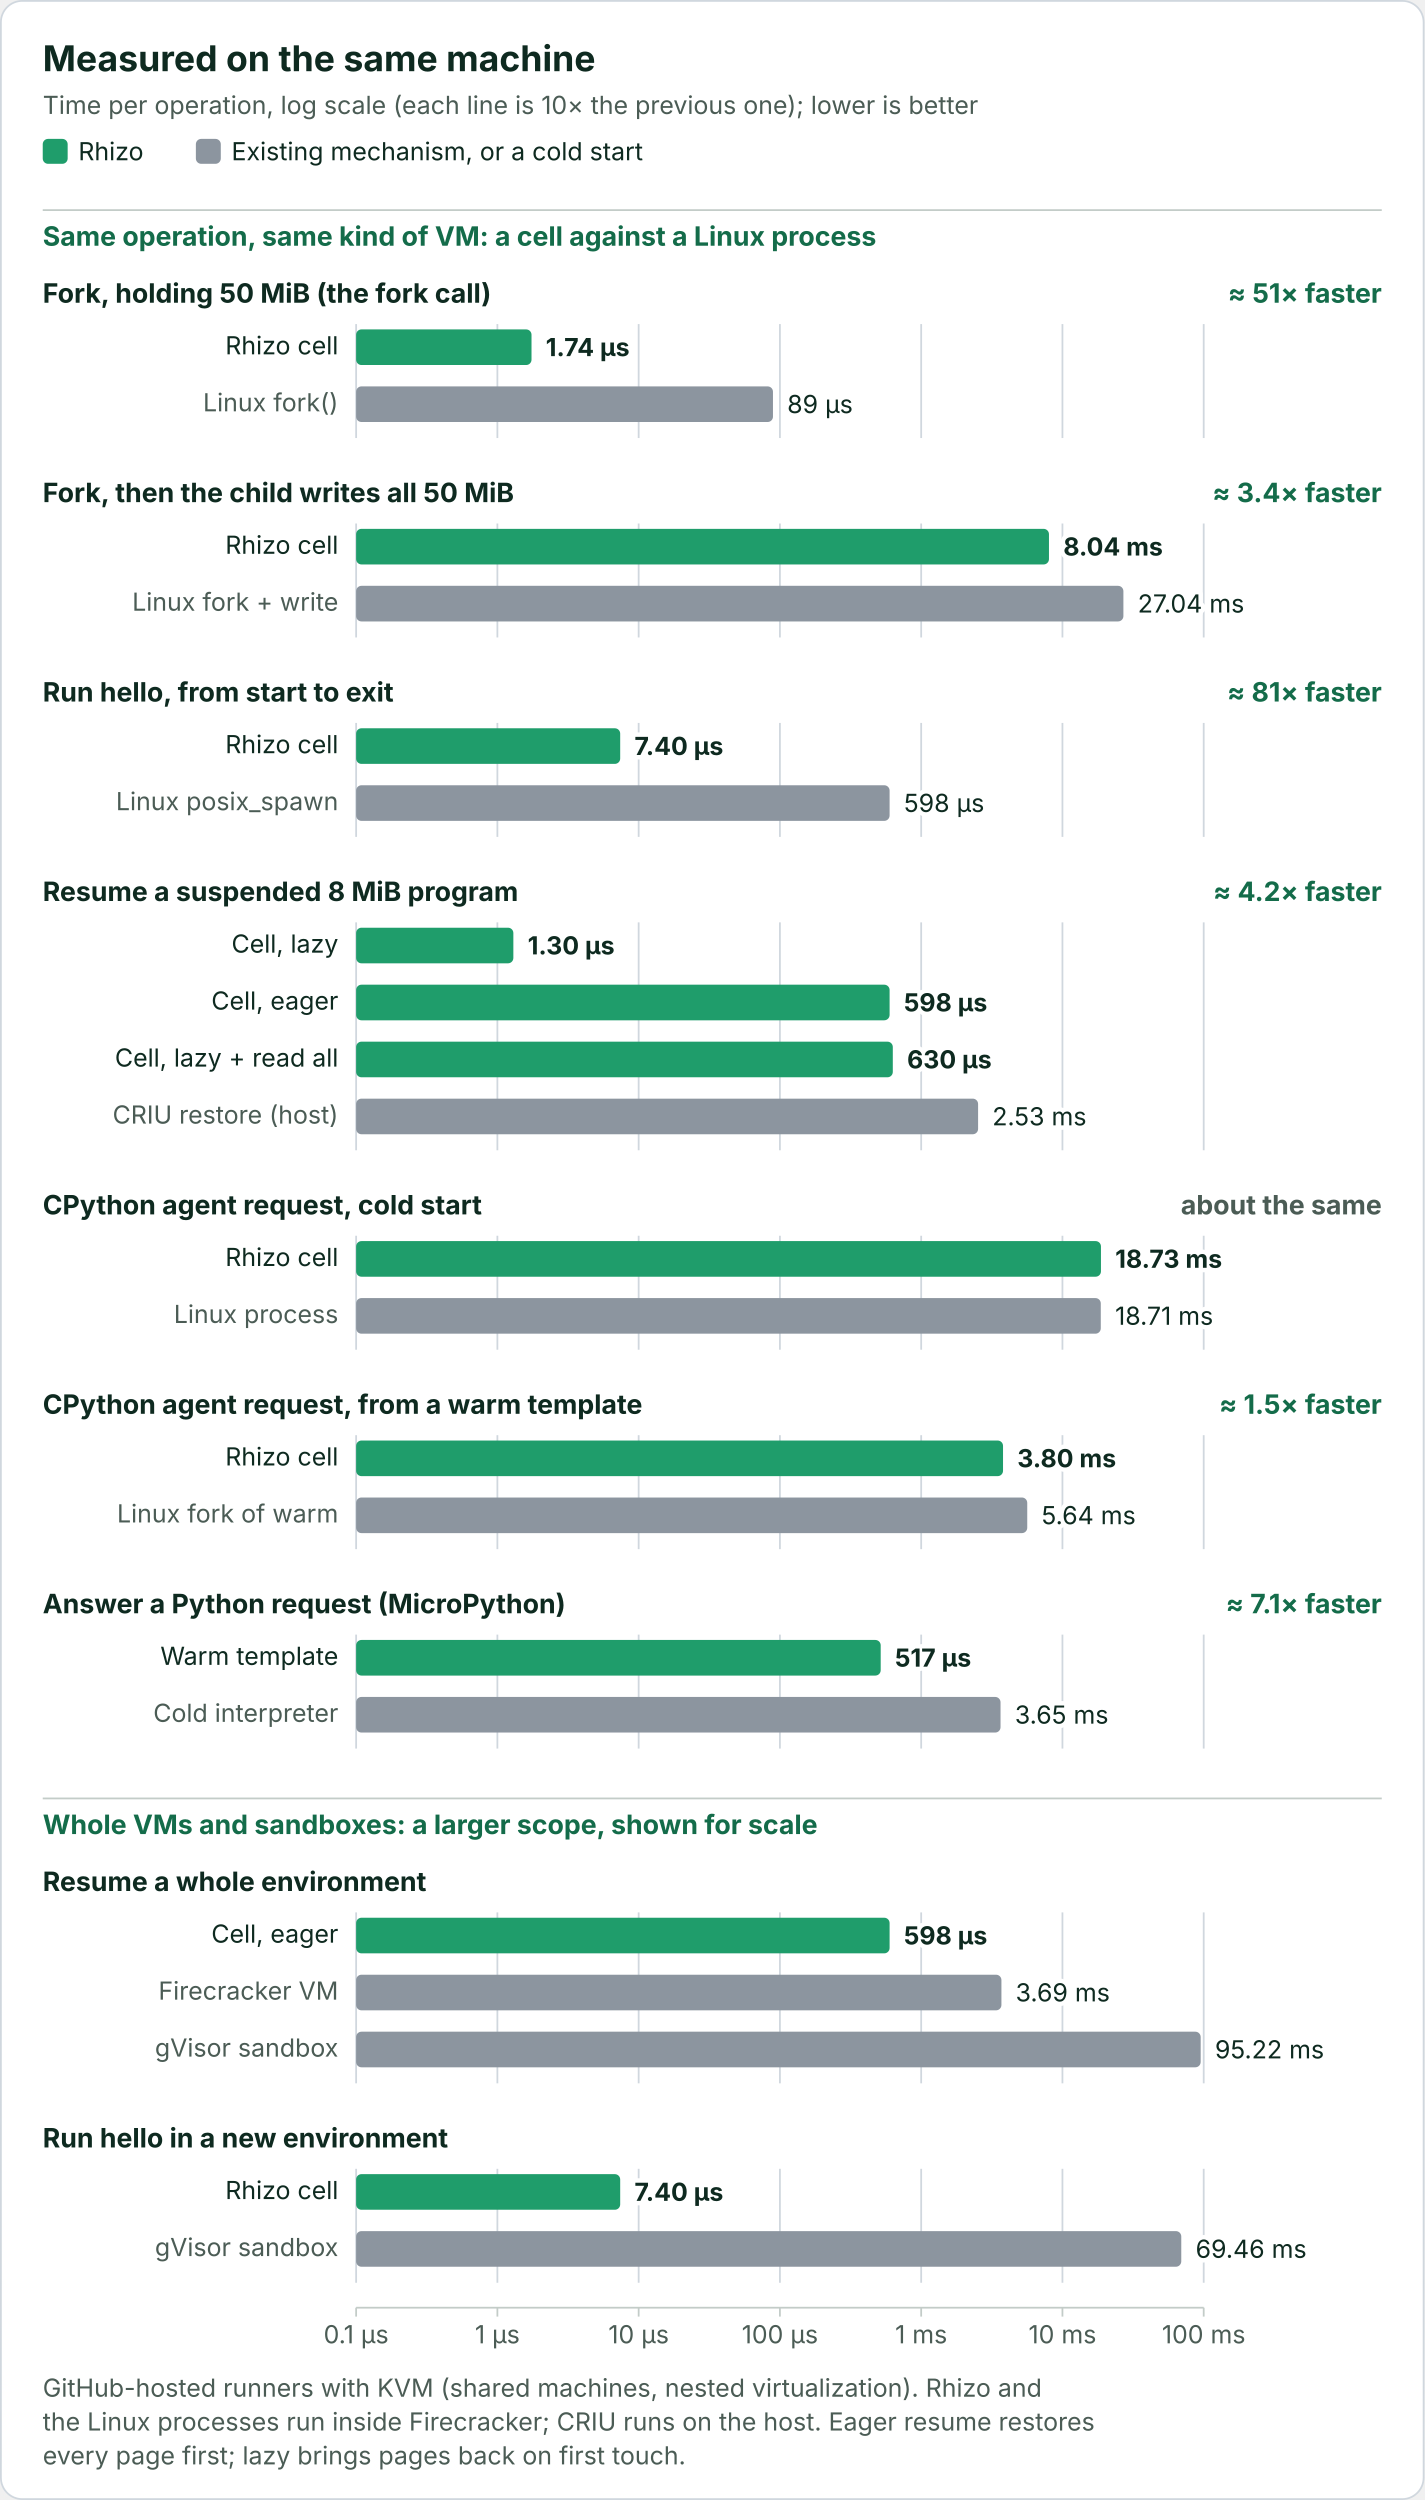
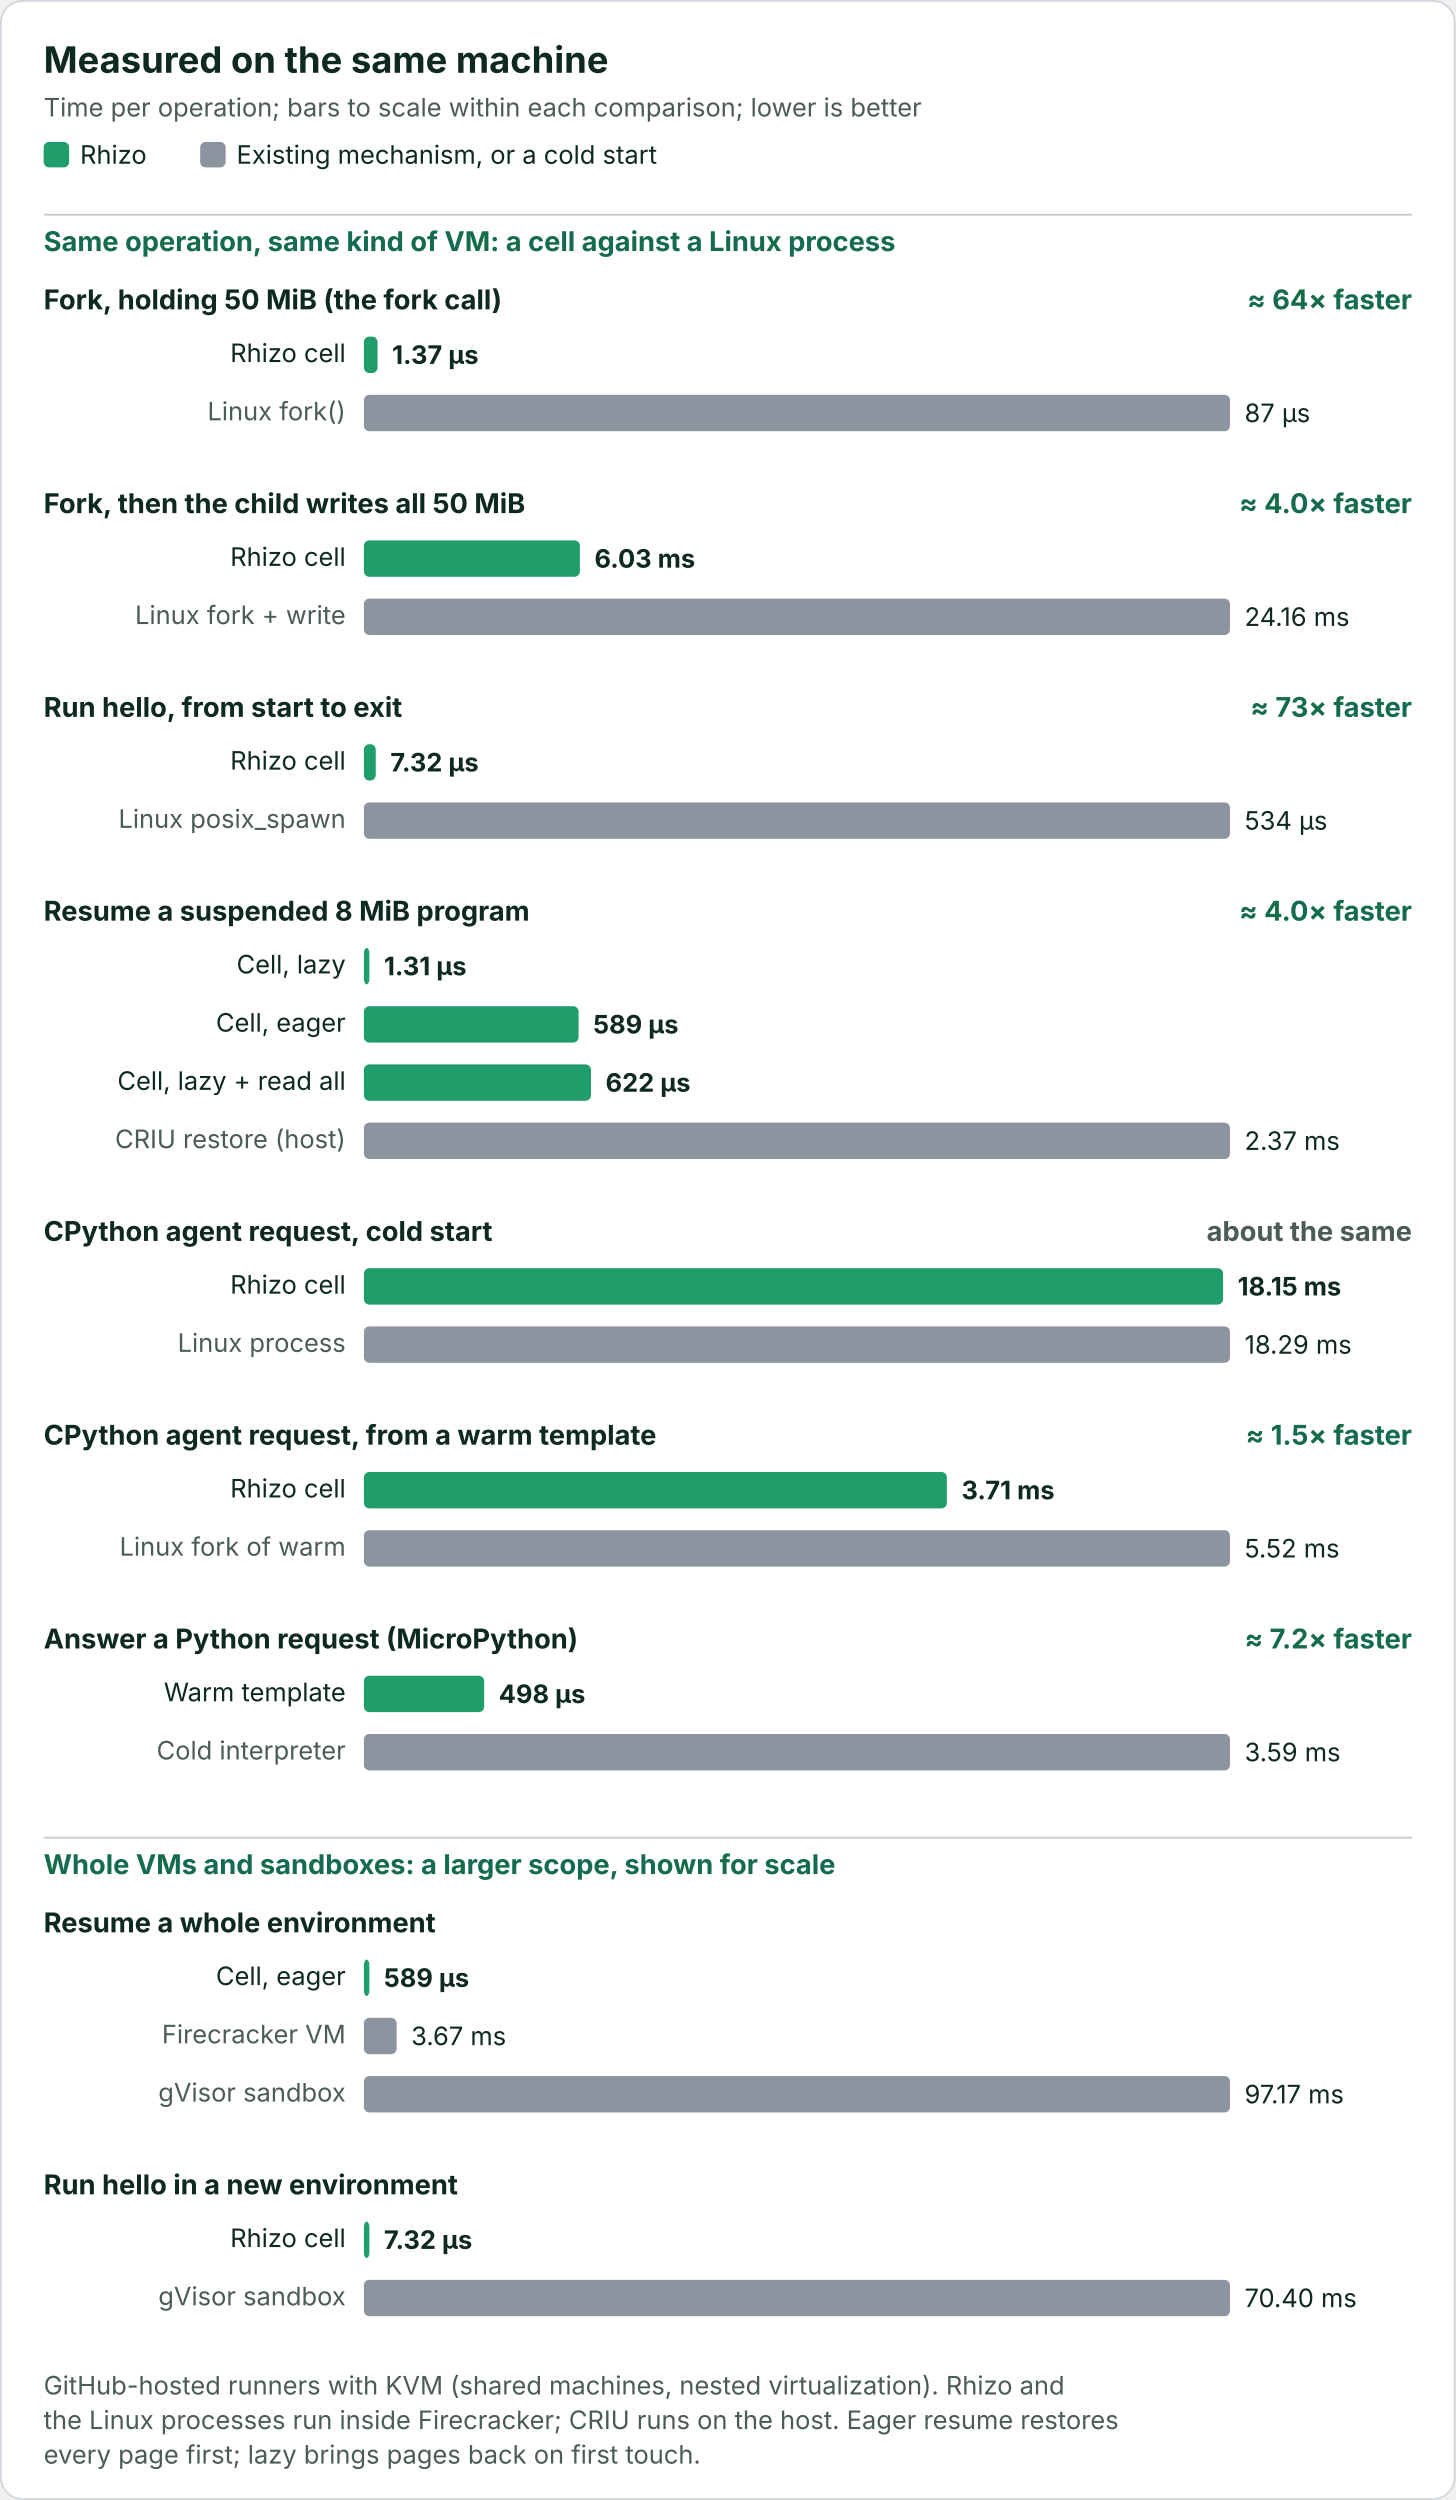
- <svg xmlns="http://www.w3.org/2000/svg" viewBox="0 0 800 1404" width="800" height="1404" role="img" font-family="Inter, -apple-system, Segoe UI, Helvetica, Arial, sans-serif">
+ <svg xmlns="http://www.w3.org/2000/svg" viewBox="0 0 800 1374" width="800" height="1374" role="img" font-family="Inter, -apple-system, Segoe UI, Helvetica, Arial, sans-serif">
  <defs>
    <marker id="a" viewBox="0 0 10 10" refX="9" refY="5" markerWidth="7" markerHeight="7" orient="auto-start-reverse">
      <path d="M0 0L10 5L0 10z" fill="#57706a" />
    </marker>
  </defs>
-   <rect class="bg" x="0.5" y="0.5" width="799" height="1403" rx="12" fill="#ffffff" stroke="#d0d7de" />
+   <rect class="bg" x="0.5" y="0.5" width="799" height="1373" rx="12" fill="#ffffff" stroke="#d0d7de" />
  <text x="24" y="40" font-size="20" fill="#0e2a20" font-weight="700">Measured on the same machine</text>
-   <text x="24" y="64" font-size="14" fill="#4b5c55">Time per operation, log scale (each line is 10× the previous one); lower is better</text>
+   <text x="24" y="64" font-size="14" fill="#4b5c55">Time per operation; bars to scale within each comparison; lower is better</text>
  <rect x="24" y="78" width="14" height="14" rx="3" fill="#1f9d6b" stroke="#1f9d6b" stroke-width="0" />
  <text x="44" y="90" font-size="14" fill="#0e2a20">Rhizo</text>
  <rect x="110" y="78" width="14" height="14" rx="3" fill="#8c959f" stroke="#8c959f" stroke-width="0" />
  <text x="130" y="90" font-size="14" fill="#0e2a20">Existing mechanism, or a cold start</text>
-   <line x1="200" y1="1296" x2="676" y2="1296" stroke="#c3ccc8" stroke-width="1" />
-   <line x1="200.0" y1="1296" x2="200.0" y2="1301" stroke="#c3ccc8" stroke-width="1" />
-   <text x="200.0" y="1316" font-size="14" fill="#4b5c55" text-anchor="middle">0.1 µs</text>
-   <line x1="279.333" y1="1296" x2="279.333" y2="1301" stroke="#c3ccc8" stroke-width="1" />
-   <text x="279.333" y="1316" font-size="14" fill="#4b5c55" text-anchor="middle">1 µs</text>
-   <line x1="358.667" y1="1296" x2="358.667" y2="1301" stroke="#c3ccc8" stroke-width="1" />
-   <text x="358.667" y="1316" font-size="14" fill="#4b5c55" text-anchor="middle">10 µs</text>
-   <line x1="438.0" y1="1296" x2="438.0" y2="1301" stroke="#c3ccc8" stroke-width="1" />
-   <text x="438.0" y="1316" font-size="14" fill="#4b5c55" text-anchor="middle">100 µs</text>
-   <line x1="517.333" y1="1296" x2="517.333" y2="1301" stroke="#c3ccc8" stroke-width="1" />
-   <text x="517.333" y="1316" font-size="14" fill="#4b5c55" text-anchor="middle">1 ms</text>
-   <line x1="596.667" y1="1296" x2="596.667" y2="1301" stroke="#c3ccc8" stroke-width="1" />
-   <text x="596.667" y="1316" font-size="14" fill="#4b5c55" text-anchor="middle">10 ms</text>
-   <line x1="676.0" y1="1296" x2="676.0" y2="1301" stroke="#c3ccc8" stroke-width="1" />
-   <text x="676.0" y="1316" font-size="14" fill="#4b5c55" text-anchor="middle">100 ms</text>
  <line x1="24" y1="118" x2="776" y2="118" stroke="#c3ccc8" stroke-width="1" />
  <text x="24" y="138" font-size="15" fill="#146c4a" font-weight="700">Same operation, same kind of VM: a cell against a Linux process</text>
  <text x="24" y="170" font-size="15" fill="#0e2a20" font-weight="700">Fork, holding 50 MiB (the fork call)</text>
-   <text x="776" y="170" font-size="15" fill="#146c4a" font-weight="700" text-anchor="end">≈ 51× faster</text>
-   <line x1="200.0" y1="182" x2="200.0" y2="246" stroke="#d0d7de" stroke-width="1" />
-   <line x1="279.333" y1="182" x2="279.333" y2="246" stroke="#d0d7de" stroke-width="1" />
-   <line x1="358.667" y1="182" x2="358.667" y2="246" stroke="#d0d7de" stroke-width="1" />
-   <line x1="438.0" y1="182" x2="438.0" y2="246" stroke="#d0d7de" stroke-width="1" />
-   <line x1="517.333" y1="182" x2="517.333" y2="246" stroke="#d0d7de" stroke-width="1" />
-   <line x1="596.667" y1="182" x2="596.667" y2="246" stroke="#d0d7de" stroke-width="1" />
-   <line x1="676.0" y1="182" x2="676.0" y2="246" stroke="#d0d7de" stroke-width="1" />
+   <text x="776" y="170" font-size="15" fill="#146c4a" font-weight="700" text-anchor="end">≈ 64× faster</text>
  <text x="190" y="199" font-size="14" fill="#0e2a20" text-anchor="end">Rhizo cell</text>
-   <rect x="200" y="185" width="98.5" height="20" rx="3" fill="#1f9d6b" stroke="#1f9d6b" stroke-width="0" />
-   <text x="306.476" y="200" font-size="14" fill="#0e2a20" font-weight="700" stroke="#ffffff" stroke-width="5" stroke-linejoin="round" paint-order="stroke">1.74 µs</text>
+   <rect x="200" y="185" width="7.5" height="20" rx="3" fill="#1f9d6b" stroke="#1f9d6b" stroke-width="0" />
+   <text x="215.495" y="200" font-size="14" fill="#0e2a20" font-weight="700" stroke="#ffffff" stroke-width="5" stroke-linejoin="round" paint-order="stroke">1.37 µs</text>
  <text x="190" y="231" font-size="14" fill="#4b5c55" text-anchor="end">Linux fork()</text>
-   <rect x="200" y="217" width="234.1" height="20" rx="3" fill="#8c959f" stroke="#8c959f" stroke-width="0" />
-   <text x="442.083" y="232" font-size="14" fill="#0e2a20" font-weight="400" stroke="#ffffff" stroke-width="5" stroke-linejoin="round" paint-order="stroke">89 µs</text>
+   <rect x="200" y="217" width="476.0" height="20" rx="3" fill="#8c959f" stroke="#8c959f" stroke-width="0" />
+   <text x="684.0" y="232" font-size="14" fill="#0e2a20" font-weight="400" stroke="#ffffff" stroke-width="5" stroke-linejoin="round" paint-order="stroke">87 µs</text>
  <text x="24" y="282" font-size="15" fill="#0e2a20" font-weight="700">Fork, then the child writes all 50 MiB</text>
-   <text x="776" y="282" font-size="15" fill="#146c4a" font-weight="700" text-anchor="end">≈ 3.4× faster</text>
-   <line x1="200.0" y1="294" x2="200.0" y2="358" stroke="#d0d7de" stroke-width="1" />
-   <line x1="279.333" y1="294" x2="279.333" y2="358" stroke="#d0d7de" stroke-width="1" />
-   <line x1="358.667" y1="294" x2="358.667" y2="358" stroke="#d0d7de" stroke-width="1" />
-   <line x1="438.0" y1="294" x2="438.0" y2="358" stroke="#d0d7de" stroke-width="1" />
-   <line x1="517.333" y1="294" x2="517.333" y2="358" stroke="#d0d7de" stroke-width="1" />
-   <line x1="596.667" y1="294" x2="596.667" y2="358" stroke="#d0d7de" stroke-width="1" />
-   <line x1="676.0" y1="294" x2="676.0" y2="358" stroke="#d0d7de" stroke-width="1" />
+   <text x="776" y="282" font-size="15" fill="#146c4a" font-weight="700" text-anchor="end">≈ 4.0× faster</text>
  <text x="190" y="311" font-size="14" fill="#0e2a20" text-anchor="end">Rhizo cell</text>
-   <rect x="200" y="297" width="389.1" height="20" rx="3" fill="#1f9d6b" stroke="#1f9d6b" stroke-width="0" />
-   <text x="597.144" y="312" font-size="14" fill="#0e2a20" font-weight="700" stroke="#ffffff" stroke-width="5" stroke-linejoin="round" paint-order="stroke">8.04 ms</text>
+   <rect x="200" y="297" width="118.7" height="20" rx="3" fill="#1f9d6b" stroke="#1f9d6b" stroke-width="0" />
+   <text x="326.713" y="312" font-size="14" fill="#0e2a20" font-weight="700" stroke="#ffffff" stroke-width="5" stroke-linejoin="round" paint-order="stroke">6.03 ms</text>
  <text x="190" y="343" font-size="14" fill="#4b5c55" text-anchor="end">Linux fork + write</text>
-   <rect x="200" y="329" width="430.9" height="20" rx="3" fill="#8c959f" stroke="#8c959f" stroke-width="0" />
-   <text x="638.941" y="344" font-size="14" fill="#0e2a20" font-weight="400" stroke="#ffffff" stroke-width="5" stroke-linejoin="round" paint-order="stroke">27.04 ms</text>
+   <rect x="200" y="329" width="476.0" height="20" rx="3" fill="#8c959f" stroke="#8c959f" stroke-width="0" />
+   <text x="684.0" y="344" font-size="14" fill="#0e2a20" font-weight="400" stroke="#ffffff" stroke-width="5" stroke-linejoin="round" paint-order="stroke">24.16 ms</text>
  <text x="24" y="394" font-size="15" fill="#0e2a20" font-weight="700">Run hello, from start to exit</text>
-   <text x="776" y="394" font-size="15" fill="#146c4a" font-weight="700" text-anchor="end">≈ 81× faster</text>
-   <line x1="200.0" y1="406" x2="200.0" y2="470" stroke="#d0d7de" stroke-width="1" />
-   <line x1="279.333" y1="406" x2="279.333" y2="470" stroke="#d0d7de" stroke-width="1" />
-   <line x1="358.667" y1="406" x2="358.667" y2="470" stroke="#d0d7de" stroke-width="1" />
-   <line x1="438.0" y1="406" x2="438.0" y2="470" stroke="#d0d7de" stroke-width="1" />
-   <line x1="517.333" y1="406" x2="517.333" y2="470" stroke="#d0d7de" stroke-width="1" />
-   <line x1="596.667" y1="406" x2="596.667" y2="470" stroke="#d0d7de" stroke-width="1" />
-   <line x1="676.0" y1="406" x2="676.0" y2="470" stroke="#d0d7de" stroke-width="1" />
+   <text x="776" y="394" font-size="15" fill="#146c4a" font-weight="700" text-anchor="end">≈ 73× faster</text>
  <text x="190" y="423" font-size="14" fill="#0e2a20" text-anchor="end">Rhizo cell</text>
-   <rect x="200" y="409" width="148.3" height="20" rx="3" fill="#1f9d6b" stroke="#1f9d6b" stroke-width="0" />
-   <text x="356.302" y="424" font-size="14" fill="#0e2a20" font-weight="700" stroke="#ffffff" stroke-width="5" stroke-linejoin="round" paint-order="stroke">7.40 µs</text>
+   <rect x="200" y="409" width="6.5" height="20" rx="3" fill="#1f9d6b" stroke="#1f9d6b" stroke-width="0" />
+   <text x="214.525" y="424" font-size="14" fill="#0e2a20" font-weight="700" stroke="#ffffff" stroke-width="5" stroke-linejoin="round" paint-order="stroke">7.32 µs</text>
  <text x="190" y="455" font-size="14" fill="#4b5c55" text-anchor="end">Linux posix_spawn</text>
-   <rect x="200" y="441" width="299.6" height="20" rx="3" fill="#8c959f" stroke="#8c959f" stroke-width="0" />
-   <text x="507.623" y="456" font-size="14" fill="#0e2a20" font-weight="400" stroke="#ffffff" stroke-width="5" stroke-linejoin="round" paint-order="stroke">598 µs</text>
+   <rect x="200" y="441" width="476.0" height="20" rx="3" fill="#8c959f" stroke="#8c959f" stroke-width="0" />
+   <text x="684.0" y="456" font-size="14" fill="#0e2a20" font-weight="400" stroke="#ffffff" stroke-width="5" stroke-linejoin="round" paint-order="stroke">534 µs</text>
  <text x="24" y="506" font-size="15" fill="#0e2a20" font-weight="700">Resume a suspended 8 MiB program</text>
-   <text x="776" y="506" font-size="15" fill="#146c4a" font-weight="700" text-anchor="end">≈ 4.2× faster</text>
-   <line x1="200.0" y1="518" x2="200.0" y2="646" stroke="#d0d7de" stroke-width="1" />
-   <line x1="279.333" y1="518" x2="279.333" y2="646" stroke="#d0d7de" stroke-width="1" />
-   <line x1="358.667" y1="518" x2="358.667" y2="646" stroke="#d0d7de" stroke-width="1" />
-   <line x1="438.0" y1="518" x2="438.0" y2="646" stroke="#d0d7de" stroke-width="1" />
-   <line x1="517.333" y1="518" x2="517.333" y2="646" stroke="#d0d7de" stroke-width="1" />
-   <line x1="596.667" y1="518" x2="596.667" y2="646" stroke="#d0d7de" stroke-width="1" />
-   <line x1="676.0" y1="518" x2="676.0" y2="646" stroke="#d0d7de" stroke-width="1" />
+   <text x="776" y="506" font-size="15" fill="#146c4a" font-weight="700" text-anchor="end">≈ 4.0× faster</text>
  <text x="190" y="535" font-size="14" fill="#0e2a20" text-anchor="end">Cell, lazy</text>
-   <rect x="200" y="521" width="88.3" height="20" rx="3" fill="#1f9d6b" stroke="#1f9d6b" stroke-width="0" />
-   <text x="296.346" y="536" font-size="14" fill="#0e2a20" font-weight="700" stroke="#ffffff" stroke-width="5" stroke-linejoin="round" paint-order="stroke">1.30 µs</text>
+   <rect x="200" y="521" width="3.0" height="20" rx="3" fill="#1f9d6b" stroke="#1f9d6b" stroke-width="0" />
+   <text x="211.0" y="536" font-size="14" fill="#0e2a20" font-weight="700" stroke="#ffffff" stroke-width="5" stroke-linejoin="round" paint-order="stroke">1.31 µs</text>
  <text x="190" y="567" font-size="14" fill="#0e2a20" text-anchor="end">Cell, eager</text>
-   <rect x="200" y="553" width="299.6" height="20" rx="3" fill="#1f9d6b" stroke="#1f9d6b" stroke-width="0" />
-   <text x="507.614" y="568" font-size="14" fill="#0e2a20" font-weight="700" stroke="#ffffff" stroke-width="5" stroke-linejoin="round" paint-order="stroke">598 µs</text>
+   <rect x="200" y="553" width="118.0" height="20" rx="3" fill="#1f9d6b" stroke="#1f9d6b" stroke-width="0" />
+   <text x="326.036" y="568" font-size="14" fill="#0e2a20" font-weight="700" stroke="#ffffff" stroke-width="5" stroke-linejoin="round" paint-order="stroke">589 µs</text>
  <text x="190" y="599" font-size="14" fill="#0e2a20" text-anchor="end">Cell, lazy + read all</text>
-   <rect x="200" y="585" width="301.4" height="20" rx="3" fill="#1f9d6b" stroke="#1f9d6b" stroke-width="0" />
-   <text x="509.412" y="600" font-size="14" fill="#0e2a20" font-weight="700" stroke="#ffffff" stroke-width="5" stroke-linejoin="round" paint-order="stroke">630 µs</text>
+   <rect x="200" y="585" width="124.8" height="20" rx="3" fill="#1f9d6b" stroke="#1f9d6b" stroke-width="0" />
+   <text x="332.817" y="600" font-size="14" fill="#0e2a20" font-weight="700" stroke="#ffffff" stroke-width="5" stroke-linejoin="round" paint-order="stroke">622 µs</text>
  <text x="190" y="631" font-size="14" fill="#4b5c55" text-anchor="end">CRIU restore (host)</text>
-   <rect x="200" y="617" width="349.3" height="20" rx="3" fill="#8c959f" stroke="#8c959f" stroke-width="0" />
-   <text x="557.253" y="632" font-size="14" fill="#0e2a20" font-weight="400" stroke="#ffffff" stroke-width="5" stroke-linejoin="round" paint-order="stroke">2.53 ms</text>
+   <rect x="200" y="617" width="476.0" height="20" rx="3" fill="#8c959f" stroke="#8c959f" stroke-width="0" />
+   <text x="684.0" y="632" font-size="14" fill="#0e2a20" font-weight="400" stroke="#ffffff" stroke-width="5" stroke-linejoin="round" paint-order="stroke">2.37 ms</text>
  <text x="24" y="682" font-size="15" fill="#0e2a20" font-weight="700">CPython agent request, cold start</text>
  <text x="776" y="682" font-size="15" fill="#4b5c55" font-weight="700" text-anchor="end">about the same</text>
-   <line x1="200.0" y1="694" x2="200.0" y2="758" stroke="#d0d7de" stroke-width="1" />
-   <line x1="279.333" y1="694" x2="279.333" y2="758" stroke="#d0d7de" stroke-width="1" />
-   <line x1="358.667" y1="694" x2="358.667" y2="758" stroke="#d0d7de" stroke-width="1" />
-   <line x1="438.0" y1="694" x2="438.0" y2="758" stroke="#d0d7de" stroke-width="1" />
-   <line x1="517.333" y1="694" x2="517.333" y2="758" stroke="#d0d7de" stroke-width="1" />
-   <line x1="596.667" y1="694" x2="596.667" y2="758" stroke="#d0d7de" stroke-width="1" />
-   <line x1="676.0" y1="694" x2="676.0" y2="758" stroke="#d0d7de" stroke-width="1" />
  <text x="190" y="711" font-size="14" fill="#0e2a20" text-anchor="end">Rhizo cell</text>
-   <rect x="200" y="697" width="418.3" height="20" rx="3" fill="#1f9d6b" stroke="#1f9d6b" stroke-width="0" />
-   <text x="626.292" y="712" font-size="14" fill="#0e2a20" font-weight="700" stroke="#ffffff" stroke-width="5" stroke-linejoin="round" paint-order="stroke">18.73 ms</text>
+   <rect x="200" y="697" width="472.2" height="20" rx="3" fill="#1f9d6b" stroke="#1f9d6b" stroke-width="0" />
+   <text x="680.174" y="712" font-size="14" fill="#0e2a20" font-weight="700" stroke="#ffffff" stroke-width="5" stroke-linejoin="round" paint-order="stroke">18.15 ms</text>
  <text x="190" y="743" font-size="14" fill="#4b5c55" text-anchor="end">Linux process</text>
-   <rect x="200" y="729" width="418.2" height="20" rx="3" fill="#8c959f" stroke="#8c959f" stroke-width="0" />
-   <text x="626.246" y="744" font-size="14" fill="#0e2a20" font-weight="400" stroke="#ffffff" stroke-width="5" stroke-linejoin="round" paint-order="stroke">18.71 ms</text>
+   <rect x="200" y="729" width="476.0" height="20" rx="3" fill="#8c959f" stroke="#8c959f" stroke-width="0" />
+   <text x="684.0" y="744" font-size="14" fill="#0e2a20" font-weight="400" stroke="#ffffff" stroke-width="5" stroke-linejoin="round" paint-order="stroke">18.29 ms</text>
  <text x="24" y="794" font-size="15" fill="#0e2a20" font-weight="700">CPython agent request, from a warm template</text>
  <text x="776" y="794" font-size="15" fill="#146c4a" font-weight="700" text-anchor="end">≈ 1.5× faster</text>
-   <line x1="200.0" y1="806" x2="200.0" y2="870" stroke="#d0d7de" stroke-width="1" />
-   <line x1="279.333" y1="806" x2="279.333" y2="870" stroke="#d0d7de" stroke-width="1" />
-   <line x1="358.667" y1="806" x2="358.667" y2="870" stroke="#d0d7de" stroke-width="1" />
-   <line x1="438.0" y1="806" x2="438.0" y2="870" stroke="#d0d7de" stroke-width="1" />
-   <line x1="517.333" y1="806" x2="517.333" y2="870" stroke="#d0d7de" stroke-width="1" />
-   <line x1="596.667" y1="806" x2="596.667" y2="870" stroke="#d0d7de" stroke-width="1" />
-   <line x1="676.0" y1="806" x2="676.0" y2="870" stroke="#d0d7de" stroke-width="1" />
  <text x="190" y="823" font-size="14" fill="#0e2a20" text-anchor="end">Rhizo cell</text>
-   <rect x="200" y="809" width="363.3" height="20" rx="3" fill="#1f9d6b" stroke="#1f9d6b" stroke-width="0" />
-   <text x="571.313" y="824" font-size="14" fill="#0e2a20" font-weight="700" stroke="#ffffff" stroke-width="5" stroke-linejoin="round" paint-order="stroke">3.80 ms</text>
+   <rect x="200" y="809" width="320.4" height="20" rx="3" fill="#1f9d6b" stroke="#1f9d6b" stroke-width="0" />
+   <text x="528.43" y="824" font-size="14" fill="#0e2a20" font-weight="700" stroke="#ffffff" stroke-width="5" stroke-linejoin="round" paint-order="stroke">3.71 ms</text>
  <text x="190" y="855" font-size="14" fill="#4b5c55" text-anchor="end">Linux fork of warm</text>
-   <rect x="200" y="841" width="376.9" height="20" rx="3" fill="#8c959f" stroke="#8c959f" stroke-width="0" />
-   <text x="584.915" y="856" font-size="14" fill="#0e2a20" font-weight="400" stroke="#ffffff" stroke-width="5" stroke-linejoin="round" paint-order="stroke">5.64 ms</text>
+   <rect x="200" y="841" width="476.0" height="20" rx="3" fill="#8c959f" stroke="#8c959f" stroke-width="0" />
+   <text x="684.0" y="856" font-size="14" fill="#0e2a20" font-weight="400" stroke="#ffffff" stroke-width="5" stroke-linejoin="round" paint-order="stroke">5.52 ms</text>
  <text x="24" y="906" font-size="15" fill="#0e2a20" font-weight="700">Answer a Python request (MicroPython)</text>
-   <text x="776" y="906" font-size="15" fill="#146c4a" font-weight="700" text-anchor="end">≈ 7.1× faster</text>
-   <line x1="200.0" y1="918" x2="200.0" y2="982" stroke="#d0d7de" stroke-width="1" />
-   <line x1="279.333" y1="918" x2="279.333" y2="982" stroke="#d0d7de" stroke-width="1" />
-   <line x1="358.667" y1="918" x2="358.667" y2="982" stroke="#d0d7de" stroke-width="1" />
-   <line x1="438.0" y1="918" x2="438.0" y2="982" stroke="#d0d7de" stroke-width="1" />
-   <line x1="517.333" y1="918" x2="517.333" y2="982" stroke="#d0d7de" stroke-width="1" />
-   <line x1="596.667" y1="918" x2="596.667" y2="982" stroke="#d0d7de" stroke-width="1" />
-   <line x1="676.0" y1="918" x2="676.0" y2="982" stroke="#d0d7de" stroke-width="1" />
+   <text x="776" y="906" font-size="15" fill="#146c4a" font-weight="700" text-anchor="end">≈ 7.2× faster</text>
  <text x="190" y="935" font-size="14" fill="#0e2a20" text-anchor="end">Warm template</text>
-   <rect x="200" y="921" width="294.6" height="20" rx="3" fill="#1f9d6b" stroke="#1f9d6b" stroke-width="0" />
-   <text x="502.596" y="936" font-size="14" fill="#0e2a20" font-weight="700" stroke="#ffffff" stroke-width="5" stroke-linejoin="round" paint-order="stroke">517 µs</text>
+   <rect x="200" y="921" width="66.1" height="20" rx="3" fill="#1f9d6b" stroke="#1f9d6b" stroke-width="0" />
+   <text x="274.091" y="936" font-size="14" fill="#0e2a20" font-weight="700" stroke="#ffffff" stroke-width="5" stroke-linejoin="round" paint-order="stroke">498 µs</text>
  <text x="190" y="967" font-size="14" fill="#4b5c55" text-anchor="end">Cold interpreter</text>
-   <rect x="200" y="953" width="361.9" height="20" rx="3" fill="#8c959f" stroke="#8c959f" stroke-width="0" />
-   <text x="569.928" y="968" font-size="14" fill="#0e2a20" font-weight="400" stroke="#ffffff" stroke-width="5" stroke-linejoin="round" paint-order="stroke">3.65 ms</text>
+   <rect x="200" y="953" width="476.0" height="20" rx="3" fill="#8c959f" stroke="#8c959f" stroke-width="0" />
+   <text x="684.0" y="968" font-size="14" fill="#0e2a20" font-weight="400" stroke="#ffffff" stroke-width="5" stroke-linejoin="round" paint-order="stroke">3.59 ms</text>
  <line x1="24" y1="1010" x2="776" y2="1010" stroke="#c3ccc8" stroke-width="1" />
  <text x="24" y="1030" font-size="15" fill="#146c4a" font-weight="700">Whole VMs and sandboxes: a larger scope, shown for scale</text>
  <text x="24" y="1062" font-size="15" fill="#0e2a20" font-weight="700">Resume a whole environment</text>
-   <line x1="200.0" y1="1074" x2="200.0" y2="1170" stroke="#d0d7de" stroke-width="1" />
-   <line x1="279.333" y1="1074" x2="279.333" y2="1170" stroke="#d0d7de" stroke-width="1" />
-   <line x1="358.667" y1="1074" x2="358.667" y2="1170" stroke="#d0d7de" stroke-width="1" />
-   <line x1="438.0" y1="1074" x2="438.0" y2="1170" stroke="#d0d7de" stroke-width="1" />
-   <line x1="517.333" y1="1074" x2="517.333" y2="1170" stroke="#d0d7de" stroke-width="1" />
-   <line x1="596.667" y1="1074" x2="596.667" y2="1170" stroke="#d0d7de" stroke-width="1" />
-   <line x1="676.0" y1="1074" x2="676.0" y2="1170" stroke="#d0d7de" stroke-width="1" />
  <text x="190" y="1091" font-size="14" fill="#0e2a20" text-anchor="end">Cell, eager</text>
-   <rect x="200" y="1077" width="299.6" height="20" rx="3" fill="#1f9d6b" stroke="#1f9d6b" stroke-width="0" />
-   <text x="507.614" y="1092" font-size="14" fill="#0e2a20" font-weight="700" stroke="#ffffff" stroke-width="5" stroke-linejoin="round" paint-order="stroke">598 µs</text>
+   <rect x="200" y="1077" width="3.0" height="20" rx="3" fill="#1f9d6b" stroke="#1f9d6b" stroke-width="0" />
+   <text x="211.0" y="1092" font-size="14" fill="#0e2a20" font-weight="700" stroke="#ffffff" stroke-width="5" stroke-linejoin="round" paint-order="stroke">589 µs</text>
  <text x="190" y="1123" font-size="14" fill="#4b5c55" text-anchor="end">Firecracker VM</text>
-   <rect x="200" y="1109" width="362.4" height="20" rx="3" fill="#8c959f" stroke="#8c959f" stroke-width="0" />
-   <text x="570.357" y="1124" font-size="14" fill="#0e2a20" font-weight="400" stroke="#ffffff" stroke-width="5" stroke-linejoin="round" paint-order="stroke">3.69 ms</text>
+   <rect x="200" y="1109" width="18.0" height="20" rx="3" fill="#8c959f" stroke="#8c959f" stroke-width="0" />
+   <text x="225.969" y="1124" font-size="14" fill="#0e2a20" font-weight="400" stroke="#ffffff" stroke-width="5" stroke-linejoin="round" paint-order="stroke">3.67 ms</text>
  <text x="190" y="1155" font-size="14" fill="#4b5c55" text-anchor="end">gVisor sandbox</text>
-   <rect x="200" y="1141" width="474.3" height="20" rx="3" fill="#8c959f" stroke="#8c959f" stroke-width="0" />
-   <text x="682.311" y="1156" font-size="14" fill="#0e2a20" font-weight="400" stroke="#ffffff" stroke-width="5" stroke-linejoin="round" paint-order="stroke">95.22 ms</text>
+   <rect x="200" y="1141" width="476.0" height="20" rx="3" fill="#8c959f" stroke="#8c959f" stroke-width="0" />
+   <text x="684.0" y="1156" font-size="14" fill="#0e2a20" font-weight="400" stroke="#ffffff" stroke-width="5" stroke-linejoin="round" paint-order="stroke">97.17 ms</text>
  <text x="24" y="1206" font-size="15" fill="#0e2a20" font-weight="700">Run hello in a new environment</text>
-   <line x1="200.0" y1="1218" x2="200.0" y2="1282" stroke="#d0d7de" stroke-width="1" />
-   <line x1="279.333" y1="1218" x2="279.333" y2="1282" stroke="#d0d7de" stroke-width="1" />
-   <line x1="358.667" y1="1218" x2="358.667" y2="1282" stroke="#d0d7de" stroke-width="1" />
-   <line x1="438.0" y1="1218" x2="438.0" y2="1282" stroke="#d0d7de" stroke-width="1" />
-   <line x1="517.333" y1="1218" x2="517.333" y2="1282" stroke="#d0d7de" stroke-width="1" />
-   <line x1="596.667" y1="1218" x2="596.667" y2="1282" stroke="#d0d7de" stroke-width="1" />
-   <line x1="676.0" y1="1218" x2="676.0" y2="1282" stroke="#d0d7de" stroke-width="1" />
  <text x="190" y="1235" font-size="14" fill="#0e2a20" text-anchor="end">Rhizo cell</text>
-   <rect x="200" y="1221" width="148.3" height="20" rx="3" fill="#1f9d6b" stroke="#1f9d6b" stroke-width="0" />
-   <text x="356.302" y="1236" font-size="14" fill="#0e2a20" font-weight="700" stroke="#ffffff" stroke-width="5" stroke-linejoin="round" paint-order="stroke">7.40 µs</text>
+   <rect x="200" y="1221" width="3.0" height="20" rx="3" fill="#1f9d6b" stroke="#1f9d6b" stroke-width="0" />
+   <text x="211.0" y="1236" font-size="14" fill="#0e2a20" font-weight="700" stroke="#ffffff" stroke-width="5" stroke-linejoin="round" paint-order="stroke">7.32 µs</text>
  <text x="190" y="1267" font-size="14" fill="#4b5c55" text-anchor="end">gVisor sandbox</text>
-   <rect x="200" y="1253" width="463.4" height="20" rx="3" fill="#8c959f" stroke="#8c959f" stroke-width="0" />
-   <text x="671.445" y="1268" font-size="14" fill="#0e2a20" font-weight="400" stroke="#ffffff" stroke-width="5" stroke-linejoin="round" paint-order="stroke">69.46 ms</text>
-   <text x="24" y="1346" font-size="14" fill="#4b5c55">GitHub-hosted runners with KVM (shared machines, nested virtualization). Rhizo and</text>
-   <text x="24" y="1365" font-size="14" fill="#4b5c55">the Linux processes run inside Firecracker; CRIU runs on the host. Eager resume restores</text>
-   <text x="24" y="1384" font-size="14" fill="#4b5c55">every page first; lazy brings pages back on first touch.</text>
+   <rect x="200" y="1253" width="476.0" height="20" rx="3" fill="#8c959f" stroke="#8c959f" stroke-width="0" />
+   <text x="684.0" y="1268" font-size="14" fill="#0e2a20" font-weight="400" stroke="#ffffff" stroke-width="5" stroke-linejoin="round" paint-order="stroke">70.40 ms</text>
+   <text x="24" y="1316" font-size="14" fill="#4b5c55">GitHub-hosted runners with KVM (shared machines, nested virtualization). Rhizo and</text>
+   <text x="24" y="1335" font-size="14" fill="#4b5c55">the Linux processes run inside Firecracker; CRIU runs on the host. Eager resume restores</text>
+   <text x="24" y="1354" font-size="14" fill="#4b5c55">every page first; lazy brings pages back on first touch.</text>
</svg>
